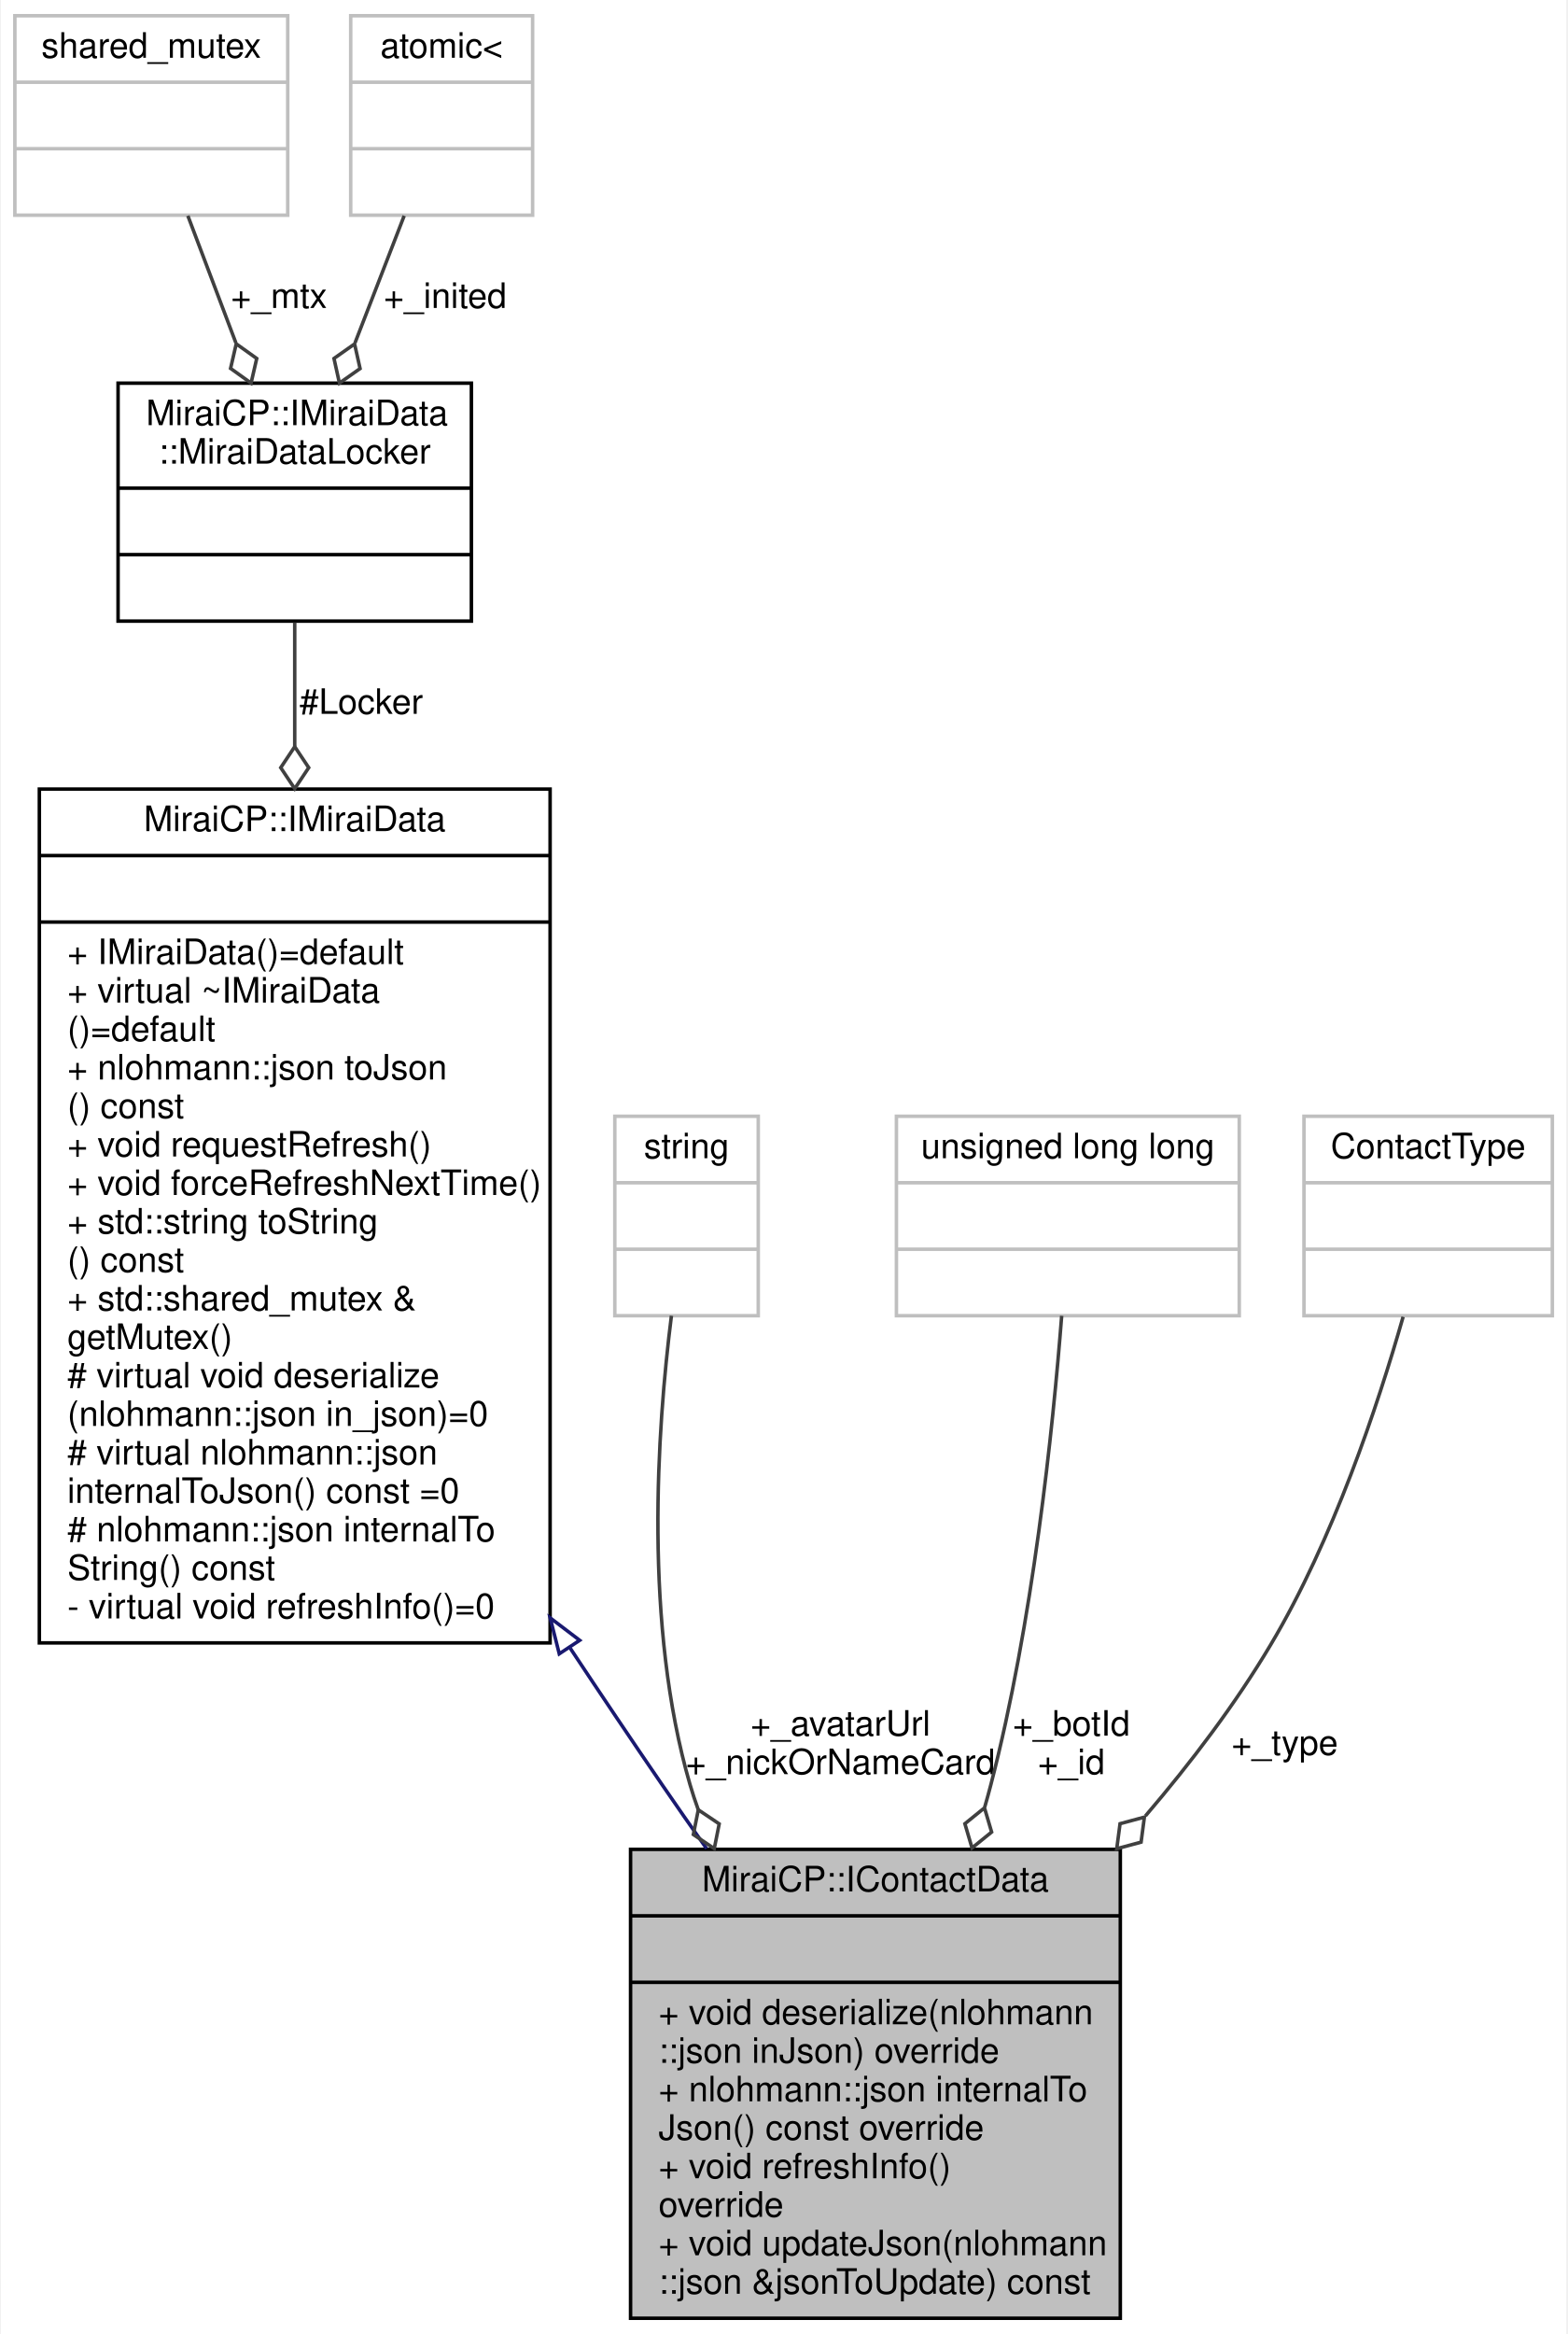
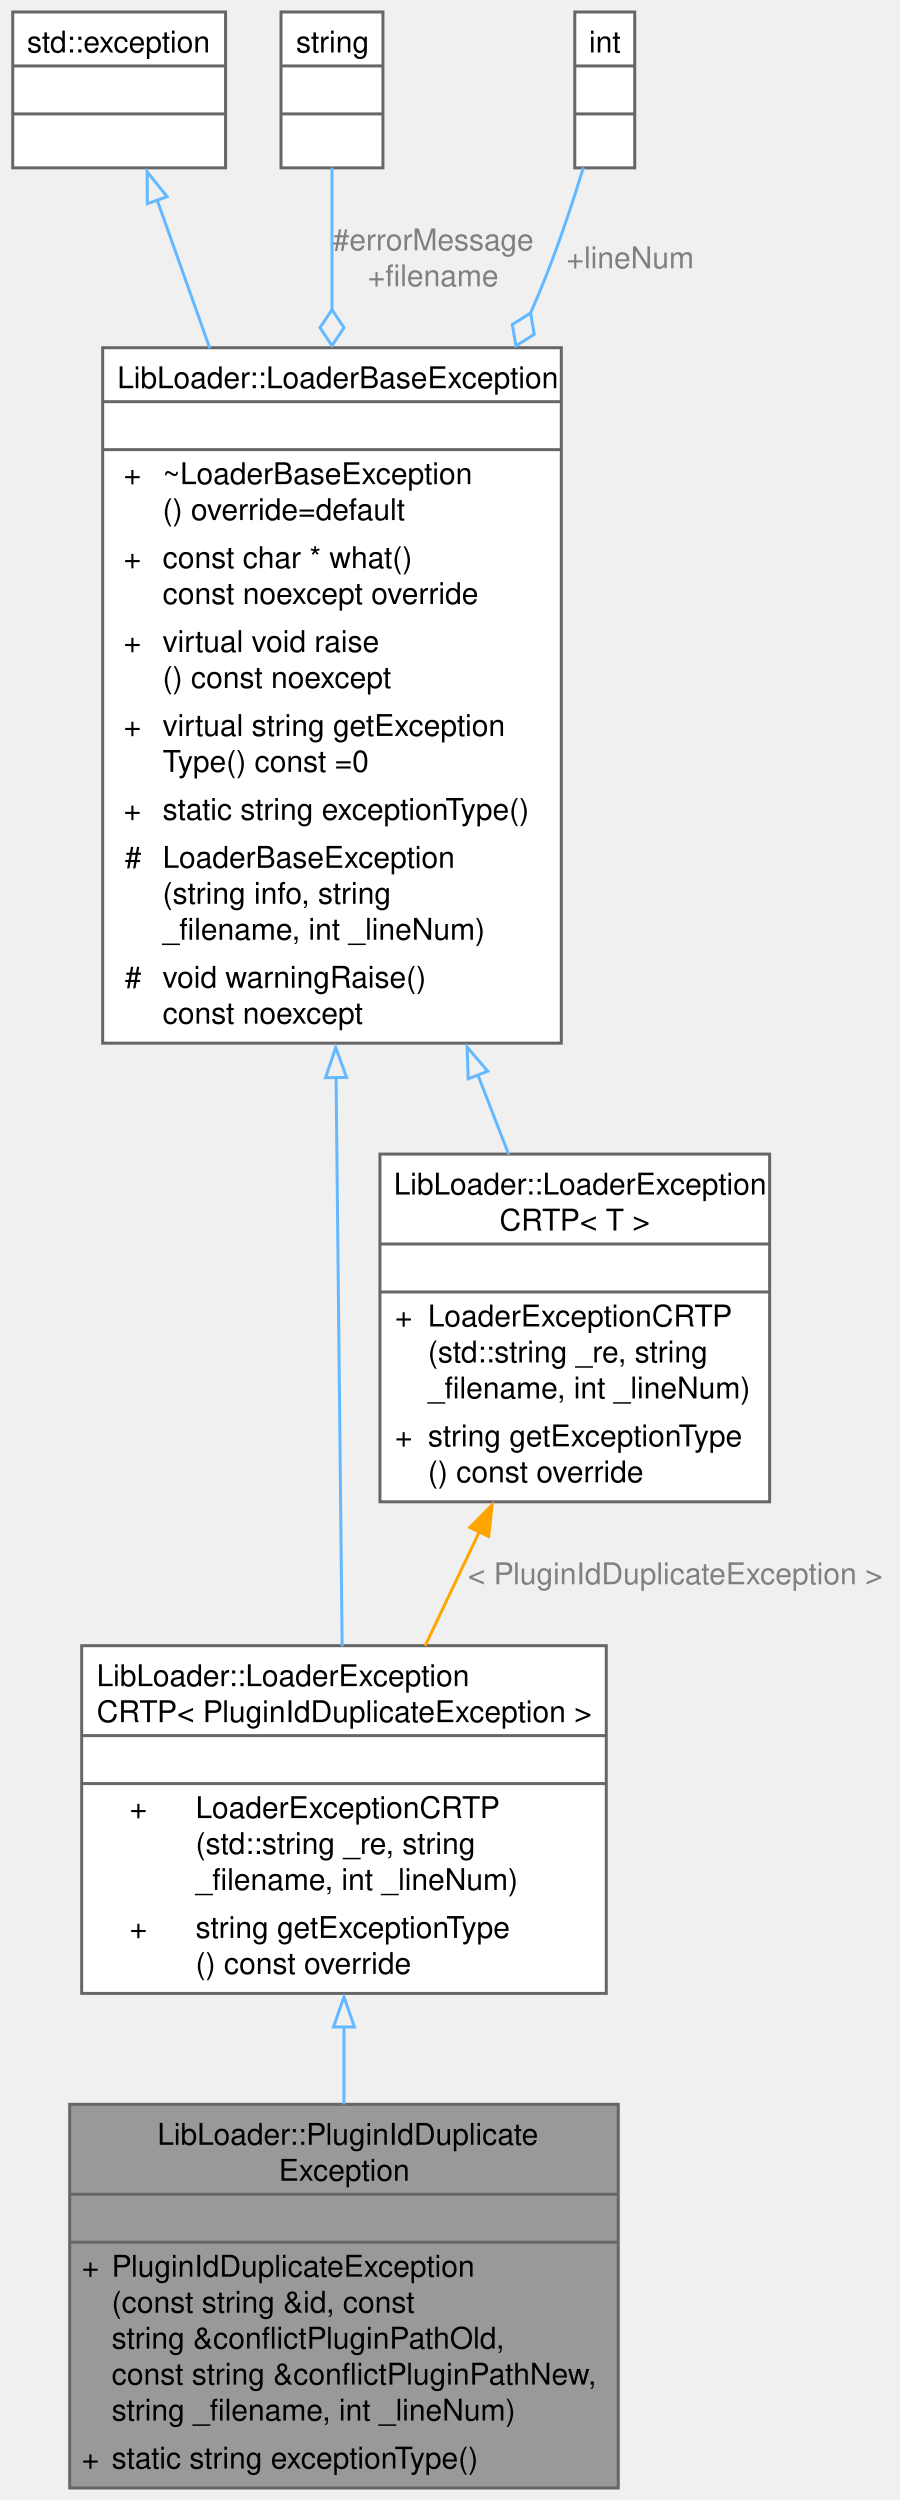
- <svg xmlns="http://www.w3.org/2000/svg" xmlns:xlink="http://www.w3.org/1999/xlink" width="448pt" height="667pt" viewBox="0.00 0.00 447.50 667.00">
-   <g id="graph0" class="graph" transform="scale(1 1) rotate(0) translate(4 663)">
-     <polygon fill="white" stroke="transparent" points="-4,4 -4,-663 443.5,-663 443.5,4 -4,4" />
-     <g id="node1" class="node">
-       <g id="a_node1">
-         <a xlink:title="Contact 内部储存数据抽象类">
-           <polygon fill="#bfbfbf" stroke="black" points="176,-0.5 176,-134.5 316,-134.5 316,-0.5 176,-0.5" />
-           <text text-anchor="middle" x="246" y="-122.5" font-family="Helvetica,sans-Serif" font-size="10.00">MiraiCP::IContactData</text>
-           <polyline fill="none" stroke="black" points="176,-115.5 316,-115.5 " />
-           <text text-anchor="middle" x="246" y="-103.5" font-family="Helvetica,sans-Serif" font-size="10.00"> </text>
-           <polyline fill="none" stroke="black" points="176,-96.5 316,-96.5 " />
-           <text text-anchor="start" x="184" y="-84.5" font-family="Helvetica,sans-Serif" font-size="10.00">+ void deserialize(nlohmann</text>
-           <text text-anchor="start" x="184" y="-73.5" font-family="Helvetica,sans-Serif" font-size="10.00">::json inJson) override</text>
-           <text text-anchor="start" x="184" y="-62.5" font-family="Helvetica,sans-Serif" font-size="10.00">+ nlohmann::json internalTo</text>
-           <text text-anchor="start" x="184" y="-51.5" font-family="Helvetica,sans-Serif" font-size="10.00">Json() const override</text>
-           <text text-anchor="start" x="184" y="-40.5" font-family="Helvetica,sans-Serif" font-size="10.00">+ void refreshInfo()</text>
-           <text text-anchor="start" x="184" y="-29.5" font-family="Helvetica,sans-Serif" font-size="10.00"> override</text>
-           <text text-anchor="start" x="184" y="-18.5" font-family="Helvetica,sans-Serif" font-size="10.00">+ void updateJson(nlohmann</text>
-           <text text-anchor="start" x="184" y="-7.5" font-family="Helvetica,sans-Serif" font-size="10.00">::json &amp;jsonToUpdate) const</text>
+ <svg xmlns="http://www.w3.org/2000/svg" xmlns:xlink="http://www.w3.org/1999/xlink" width="300pt" height="834pt" viewBox="0.00 0.00 299.50 834.00">
+   <g id="graph0" class="graph" transform="scale(1 1) rotate(0) translate(4 830)">
+     <g id="Node000001" class="node">
+       <g id="a_Node000001">
+         <a xlink:title=" ">
+           <polygon fill="#999999" stroke="none" points="202,-128 19,-128 19,0 202,0 202,-128" />
+           <text text-anchor="start" x="48.25" y="-114.5" font-family="Helvetica,sans-Serif" font-size="10.00">LibLoader::PluginIdDuplicate</text>
+           <text text-anchor="start" x="88.75" y="-102.5" font-family="Helvetica,sans-Serif" font-size="10.00">Exception</text>
+           <text text-anchor="start" x="109" y="-86.5" font-family="Helvetica,sans-Serif" font-size="10.00"> </text>
+           <text text-anchor="start" x="23" y="-70.5" font-family="Helvetica,sans-Serif" font-size="10.00">+</text>
+           <text text-anchor="start" x="33" y="-70.5" font-family="Helvetica,sans-Serif" font-size="10.00">PluginIdDuplicateException</text>
+           <text text-anchor="start" x="33" y="-58.5" font-family="Helvetica,sans-Serif" font-size="10.00">(const string &amp;id, const</text>
+           <text text-anchor="start" x="33" y="-46.5" font-family="Helvetica,sans-Serif" font-size="10.00"> string &amp;conflictPluginPathOld,</text>
+           <text text-anchor="start" x="33" y="-34.5" font-family="Helvetica,sans-Serif" font-size="10.00"> const string &amp;conflictPluginPathNew,</text>
+           <text text-anchor="start" x="33" y="-22.5" font-family="Helvetica,sans-Serif" font-size="10.00"> string _filename, int _lineNum)</text>
+           <text text-anchor="start" x="23" y="-6.5" font-family="Helvetica,sans-Serif" font-size="10.00">+</text>
+           <text text-anchor="start" x="33" y="-6.5" font-family="Helvetica,sans-Serif" font-size="10.00">static string exceptionType()</text>
+           <polygon fill="#666666" stroke="#666666" points="19,-98 19,-98 202,-98 202,-98 19,-98" />
+           <polygon fill="#666666" stroke="#666666" points="19,-82 19,-82 202,-82 202,-82 19,-82" />
+           <polygon fill="none" stroke="#666666" points="19,0 19,-128 202,-128 202,0 19,0" />
        </a>
      </g>
    </g>
-     <g id="node2" class="node">
-       <g id="a_node2">
-         <a xlink:href="a00872.html" target="_top" xlink:title="声明 Contact 类数据安全锁接口以及部分实现的抽象类">
-           <polygon fill="white" stroke="black" points="7,-193.5 7,-437.5 153,-437.5 153,-193.5 7,-193.5" />
-           <text text-anchor="middle" x="80" y="-425.5" font-family="Helvetica,sans-Serif" font-size="10.00">MiraiCP::IMiraiData</text>
-           <polyline fill="none" stroke="black" points="7,-418.5 153,-418.5 " />
-           <text text-anchor="middle" x="80" y="-406.5" font-family="Helvetica,sans-Serif" font-size="10.00"> </text>
-           <polyline fill="none" stroke="black" points="7,-399.5 153,-399.5 " />
-           <text text-anchor="start" x="15" y="-387.5" font-family="Helvetica,sans-Serif" font-size="10.00">+ IMiraiData()=default</text>
-           <text text-anchor="start" x="15" y="-376.5" font-family="Helvetica,sans-Serif" font-size="10.00">+ virtual ~IMiraiData</text>
-           <text text-anchor="start" x="15" y="-365.5" font-family="Helvetica,sans-Serif" font-size="10.00">()=default</text>
-           <text text-anchor="start" x="15" y="-354.5" font-family="Helvetica,sans-Serif" font-size="10.00">+ nlohmann::json toJson</text>
-           <text text-anchor="start" x="15" y="-343.5" font-family="Helvetica,sans-Serif" font-size="10.00">() const</text>
-           <text text-anchor="start" x="15" y="-332.5" font-family="Helvetica,sans-Serif" font-size="10.00">+ void requestRefresh()</text>
-           <text text-anchor="start" x="15" y="-321.5" font-family="Helvetica,sans-Serif" font-size="10.00">+ void forceRefreshNextTime()</text>
-           <text text-anchor="start" x="15" y="-310.5" font-family="Helvetica,sans-Serif" font-size="10.00">+ std::string toString</text>
-           <text text-anchor="start" x="15" y="-299.5" font-family="Helvetica,sans-Serif" font-size="10.00">() const</text>
-           <text text-anchor="start" x="15" y="-288.5" font-family="Helvetica,sans-Serif" font-size="10.00">+ std::shared_mutex &amp;</text>
-           <text text-anchor="start" x="15" y="-277.5" font-family="Helvetica,sans-Serif" font-size="10.00"> getMutex()</text>
-           <text text-anchor="start" x="15" y="-266.5" font-family="Helvetica,sans-Serif" font-size="10.00"># virtual void deserialize</text>
-           <text text-anchor="start" x="15" y="-255.5" font-family="Helvetica,sans-Serif" font-size="10.00">(nlohmann::json in_json)=0</text>
-           <text text-anchor="start" x="15" y="-244.5" font-family="Helvetica,sans-Serif" font-size="10.00"># virtual nlohmann::json</text>
-           <text text-anchor="start" x="15" y="-233.5" font-family="Helvetica,sans-Serif" font-size="10.00"> internalToJson() const =0</text>
-           <text text-anchor="start" x="15" y="-222.5" font-family="Helvetica,sans-Serif" font-size="10.00"># nlohmann::json internalTo</text>
-           <text text-anchor="start" x="15" y="-211.5" font-family="Helvetica,sans-Serif" font-size="10.00">String() const</text>
-           <text text-anchor="start" x="15" y="-200.5" font-family="Helvetica,sans-Serif" font-size="10.00">- virtual void refreshInfo()=0</text>
+     <g id="Node000002" class="node">
+       <g id="a_Node000002">
+         <a xlink:href="a00848.html" target="_top" xlink:title=" ">
+           <polygon fill="white" stroke="none" points="198,-281 23,-281 23,-165 198,-165 198,-281" />
+           <text text-anchor="start" x="28" y="-267.5" font-family="Helvetica,sans-Serif" font-size="10.00">LibLoader::LoaderException</text>
+           <text text-anchor="start" x="28" y="-255.5" font-family="Helvetica,sans-Serif" font-size="10.00">CRTP&lt; PluginIdDuplicateException &gt;</text>
+           <text text-anchor="start" x="109" y="-239.5" font-family="Helvetica,sans-Serif" font-size="10.00"> </text>
+           <text text-anchor="start" x="39" y="-223.5" font-family="Helvetica,sans-Serif" font-size="10.00">+</text>
+           <text text-anchor="start" x="61" y="-223.5" font-family="Helvetica,sans-Serif" font-size="10.00">LoaderExceptionCRTP</text>
+           <text text-anchor="start" x="61" y="-211.5" font-family="Helvetica,sans-Serif" font-size="10.00">(std::string _re, string</text>
+           <text text-anchor="start" x="61" y="-199.5" font-family="Helvetica,sans-Serif" font-size="10.00"> _filename, int _lineNum)</text>
+           <text text-anchor="start" x="39" y="-183.5" font-family="Helvetica,sans-Serif" font-size="10.00">+</text>
+           <text text-anchor="start" x="61" y="-183.5" font-family="Helvetica,sans-Serif" font-size="10.00">string getExceptionType</text>
+           <text text-anchor="start" x="61" y="-171.5" font-family="Helvetica,sans-Serif" font-size="10.00">() const override</text>
+           <polygon fill="#666666" stroke="#666666" points="23,-251 23,-251 198,-251 198,-251 23,-251" />
+           <polygon fill="#666666" stroke="#666666" points="23,-235 23,-235 198,-235 198,-235 23,-235" />
+           <polygon fill="none" stroke="#666666" points="23,-165 23,-281 198,-281 198,-165 23,-165" />
        </a>
      </g>
    </g>
-     <g id="edge1" class="edge">
-       <path fill="none" stroke="midnightblue" d="M158.76,-191.97C167.52,-178.76 176.39,-165.56 185,-153 189.09,-147.03 193.39,-140.86 197.74,-134.71" />
-       <polygon fill="none" stroke="midnightblue" points="155.62,-190.38 153.02,-200.65 161.46,-194.24 155.62,-190.38" />
-     </g>
-     <g id="node3" class="node">
-       <g id="a_node3">
-         <a xlink:href="a00876.html" target="_top" xlink:title="锁">
-           <polygon fill="white" stroke="black" points="29.5,-485.5 29.5,-553.5 130.5,-553.5 130.5,-485.5 29.5,-485.5" />
-           <text text-anchor="start" x="37.5" y="-541.5" font-family="Helvetica,sans-Serif" font-size="10.00">MiraiCP::IMiraiData</text>
-           <text text-anchor="middle" x="80" y="-530.5" font-family="Helvetica,sans-Serif" font-size="10.00">::MiraiDataLocker</text>
-           <polyline fill="none" stroke="black" points="29.5,-523.5 130.5,-523.5 " />
-           <text text-anchor="middle" x="80" y="-511.5" font-family="Helvetica,sans-Serif" font-size="10.00"> </text>
-           <polyline fill="none" stroke="black" points="29.5,-504.5 130.5,-504.5 " />
-           <text text-anchor="middle" x="80" y="-492.5" font-family="Helvetica,sans-Serif" font-size="10.00"> </text>
+     <g id="edge1_Node000001_Node000002" class="edge">
+       <g id="a_edge1_Node000001_Node000002">
+         <a xlink:title=" ">
+           <path fill="none" stroke="#63b8ff" d="M110.5,-154.07C110.5,-145.4 110.5,-136.56 110.5,-127.98" />
+           <polygon fill="none" stroke="#63b8ff" points="107,-153.81 110.5,-163.81 114,-153.81 107,-153.81" />
        </a>
      </g>
    </g>
-     <g id="edge2" class="edge">
-       <path fill="none" stroke="#404040" d="M80,-485.14C80,-474.76 80,-462.62 80,-449.69" />
-       <polygon fill="none" stroke="#404040" points="80,-449.62 76,-443.62 80,-437.62 84,-443.62 80,-449.62" />
-       <text text-anchor="middle" x="99" y="-459" font-family="Helvetica,sans-Serif" font-size="10.00"> #Locker</text>
-     </g>
-     <g id="node4" class="node">
-       <g id="a_node4">
-         <a xlink:title=" ">
-           <polygon fill="white" stroke="#bfbfbf" points="0,-601.5 0,-658.5 78,-658.5 78,-601.5 0,-601.5" />
-           <text text-anchor="middle" x="39" y="-646.5" font-family="Helvetica,sans-Serif" font-size="10.00">shared_mutex</text>
-           <polyline fill="none" stroke="#bfbfbf" points="0,-639.5 78,-639.5 " />
-           <text text-anchor="middle" x="39" y="-627.5" font-family="Helvetica,sans-Serif" font-size="10.00"> </text>
-           <polyline fill="none" stroke="#bfbfbf" points="0,-620.5 78,-620.5 " />
-           <text text-anchor="middle" x="39" y="-608.5" font-family="Helvetica,sans-Serif" font-size="10.00"> </text>
+     <g id="Node000003" class="node">
+       <g id="a_Node000003">
+         <a xlink:href="a00844.html" target="_top" xlink:title=" ">
+           <polygon fill="white" stroke="none" points="183,-714 30,-714 30,-482 183,-482 183,-714" />
+           <text text-anchor="start" x="34.88" y="-700.5" font-family="Helvetica,sans-Serif" font-size="10.00">LibLoader::LoaderBaseException</text>
+           <text text-anchor="start" x="105" y="-684.5" font-family="Helvetica,sans-Serif" font-size="10.00"> </text>
+           <text text-anchor="start" x="37" y="-668.5" font-family="Helvetica,sans-Serif" font-size="10.00">+</text>
+           <text text-anchor="start" x="50" y="-668.5" font-family="Helvetica,sans-Serif" font-size="10.00">~LoaderBaseException</text>
+           <text text-anchor="start" x="50" y="-656.5" font-family="Helvetica,sans-Serif" font-size="10.00">() override=default</text>
+           <text text-anchor="start" x="37" y="-640.5" font-family="Helvetica,sans-Serif" font-size="10.00">+</text>
+           <text text-anchor="start" x="50" y="-640.5" font-family="Helvetica,sans-Serif" font-size="10.00">const char * what()</text>
+           <text text-anchor="start" x="50" y="-628.5" font-family="Helvetica,sans-Serif" font-size="10.00"> const noexcept override</text>
+           <text text-anchor="start" x="37" y="-612.5" font-family="Helvetica,sans-Serif" font-size="10.00">+</text>
+           <text text-anchor="start" x="50" y="-612.5" font-family="Helvetica,sans-Serif" font-size="10.00">virtual void raise</text>
+           <text text-anchor="start" x="50" y="-600.5" font-family="Helvetica,sans-Serif" font-size="10.00">() const noexcept</text>
+           <text text-anchor="start" x="37" y="-584.5" font-family="Helvetica,sans-Serif" font-size="10.00">+</text>
+           <text text-anchor="start" x="50" y="-584.5" font-family="Helvetica,sans-Serif" font-size="10.00">virtual string getException</text>
+           <text text-anchor="start" x="50" y="-572.5" font-family="Helvetica,sans-Serif" font-size="10.00">Type() const =0</text>
+           <text text-anchor="start" x="37" y="-556.5" font-family="Helvetica,sans-Serif" font-size="10.00">+</text>
+           <text text-anchor="start" x="50" y="-556.5" font-family="Helvetica,sans-Serif" font-size="10.00">static string exceptionType()</text>
+           <text text-anchor="start" x="37.38" y="-540.5" font-family="Helvetica,sans-Serif" font-size="10.00">#</text>
+           <text text-anchor="start" x="50" y="-540.5" font-family="Helvetica,sans-Serif" font-size="10.00">LoaderBaseException</text>
+           <text text-anchor="start" x="50" y="-528.5" font-family="Helvetica,sans-Serif" font-size="10.00">(string info, string</text>
+           <text text-anchor="start" x="50" y="-516.5" font-family="Helvetica,sans-Serif" font-size="10.00"> _filename, int _lineNum)</text>
+           <text text-anchor="start" x="37.38" y="-500.5" font-family="Helvetica,sans-Serif" font-size="10.00">#</text>
+           <text text-anchor="start" x="50" y="-500.5" font-family="Helvetica,sans-Serif" font-size="10.00">void warningRaise()</text>
+           <text text-anchor="start" x="50" y="-488.5" font-family="Helvetica,sans-Serif" font-size="10.00"> const noexcept</text>
+           <polygon fill="#666666" stroke="#666666" points="30,-696 30,-696 183,-696 183,-696 30,-696" />
+           <polygon fill="#666666" stroke="#666666" points="30,-680 30,-680 183,-680 183,-680 30,-680" />
+           <polygon fill="none" stroke="#666666" points="30,-482 30,-714 183,-714 183,-482 30,-482" />
        </a>
      </g>
    </g>
-     <g id="edge3" class="edge">
-       <path fill="none" stroke="#404040" d="M49.45,-601.34C53.62,-590.3 58.53,-577.31 63.18,-565.01" />
-       <polygon fill="none" stroke="#404040" points="63.28,-564.74 61.66,-557.72 67.52,-553.52 69.14,-560.55 63.28,-564.74" />
-       <text text-anchor="middle" x="75.5" y="-575" font-family="Helvetica,sans-Serif" font-size="10.00"> +_mtx</text>
-     </g>
-     <g id="node5" class="node">
-       <g id="a_node5">
+     <g id="edge2_Node000002_Node000003" class="edge">
+       <g id="a_edge2_Node000002_Node000003">
        <a xlink:title=" ">
-           <polygon fill="white" stroke="#bfbfbf" points="96,-601.5 96,-658.5 148,-658.5 148,-601.5 96,-601.5" />
-           <text text-anchor="middle" x="122" y="-646.5" font-family="Helvetica,sans-Serif" font-size="10.00">atomic&lt;</text>
-           <polyline fill="none" stroke="#bfbfbf" points="96,-639.5 148,-639.5 " />
-           <text text-anchor="middle" x="122" y="-627.5" font-family="Helvetica,sans-Serif" font-size="10.00"> </text>
-           <polyline fill="none" stroke="#bfbfbf" points="96,-620.5 148,-620.5 " />
-           <text text-anchor="middle" x="122" y="-608.5" font-family="Helvetica,sans-Serif" font-size="10.00"> </text>
+           <path fill="none" stroke="#63b8ff" d="M107.86,-470.56C108.55,-406.15 109.35,-331.03 109.89,-280.79" />
+           <polygon fill="none" stroke="#63b8ff" points="104.36,-470.49 107.75,-480.53 111.36,-470.57 104.36,-470.49" />
        </a>
      </g>
    </g>
-     <g id="edge4" class="edge">
-       <path fill="none" stroke="#404040" d="M111.29,-601.34C107.02,-590.3 101.99,-577.31 97.23,-565.01" />
-       <polygon fill="none" stroke="#404040" points="97.11,-564.71 91.22,-560.56 92.78,-553.52 98.68,-557.67 97.11,-564.71" />
-       <text text-anchor="middle" x="123" y="-575" font-family="Helvetica,sans-Serif" font-size="10.00"> +_inited</text>
-     </g>
-     <g id="node6" class="node">
-       <g id="a_node6">
-         <a xlink:title=" ">
-           <polygon fill="white" stroke="#bfbfbf" points="171.5,-287 171.5,-344 212.5,-344 212.5,-287 171.5,-287" />
-           <text text-anchor="middle" x="192" y="-332" font-family="Helvetica,sans-Serif" font-size="10.00">string</text>
-           <polyline fill="none" stroke="#bfbfbf" points="171.5,-325 212.5,-325 " />
-           <text text-anchor="middle" x="192" y="-313" font-family="Helvetica,sans-Serif" font-size="10.00"> </text>
-           <polyline fill="none" stroke="#bfbfbf" points="171.5,-306 212.5,-306 " />
-           <text text-anchor="middle" x="192" y="-294" font-family="Helvetica,sans-Serif" font-size="10.00"> </text>
+     <g id="Node000007" class="node">
+       <g id="a_Node000007">
+         <a xlink:href="a00848.html" target="_top" xlink:title="总异常CRTP抽象类，不要直接抛出该类，不知道抛出什么的时候请抛出 LoaderException。 该类是用于继承的基类，需要新的异常类型时，继承该类并以子类作为模板参数。 子类需要实现的方法：">
+           <polygon fill="white" stroke="none" points="252.5,-445 122.5,-445 122.5,-329 252.5,-329 252.5,-445" />
+           <text text-anchor="start" x="127.12" y="-431.5" font-family="Helvetica,sans-Serif" font-size="10.00">LibLoader::LoaderException</text>
+           <text text-anchor="start" x="162.38" y="-419.5" font-family="Helvetica,sans-Serif" font-size="10.00">CRTP&lt; T &gt;</text>
+           <text text-anchor="start" x="186" y="-403.5" font-family="Helvetica,sans-Serif" font-size="10.00"> </text>
+           <text text-anchor="start" x="127.5" y="-387.5" font-family="Helvetica,sans-Serif" font-size="10.00">+</text>
+           <text text-anchor="start" x="138.5" y="-387.5" font-family="Helvetica,sans-Serif" font-size="10.00">LoaderExceptionCRTP</text>
+           <text text-anchor="start" x="138.5" y="-375.5" font-family="Helvetica,sans-Serif" font-size="10.00">(std::string _re, string</text>
+           <text text-anchor="start" x="138.5" y="-363.5" font-family="Helvetica,sans-Serif" font-size="10.00"> _filename, int _lineNum)</text>
+           <text text-anchor="start" x="127.5" y="-347.5" font-family="Helvetica,sans-Serif" font-size="10.00">+</text>
+           <text text-anchor="start" x="138.5" y="-347.5" font-family="Helvetica,sans-Serif" font-size="10.00">string getExceptionType</text>
+           <text text-anchor="start" x="138.5" y="-335.5" font-family="Helvetica,sans-Serif" font-size="10.00">() const override</text>
+           <polygon fill="#666666" stroke="#666666" points="122.5,-415 122.5,-415 252.5,-415 252.5,-415 122.5,-415" />
+           <polygon fill="#666666" stroke="#666666" points="122.5,-399 122.5,-399 252.5,-399 252.5,-399 122.5,-399" />
+           <polygon fill="none" stroke="#666666" points="122.5,-329 122.5,-445 252.5,-445 252.5,-329 122.5,-329" />
        </a>
      </g>
    </g>
-     <g id="edge5" class="edge">
-       <path fill="none" stroke="#404040" d="M187.68,-286.99C183.56,-254.31 179.76,-198.5 193,-153 193.7,-150.6 194.49,-148.2 195.36,-145.8" />
-       <polygon fill="none" stroke="#404040" points="195.36,-145.8 193.95,-138.73 199.93,-134.71 201.34,-141.78 195.36,-145.8" />
-       <text text-anchor="middle" x="236" y="-167" font-family="Helvetica,sans-Serif" font-size="10.00"> +_avatarUrl</text>
-       <text text-anchor="middle" x="236" y="-156" font-family="Helvetica,sans-Serif" font-size="10.00">+_nickOrNameCard</text>
-     </g>
-     <g id="node7" class="node">
-       <g id="a_node7">
+     <g id="edge7_Node000007_Node000003" class="edge">
+       <g id="a_edge7_Node000007_Node000003">
        <a xlink:title=" ">
-           <polygon fill="white" stroke="#bfbfbf" points="252,-287 252,-344 350,-344 350,-287 252,-287" />
-           <text text-anchor="middle" x="301" y="-332" font-family="Helvetica,sans-Serif" font-size="10.00">unsigned long long</text>
-           <polyline fill="none" stroke="#bfbfbf" points="252,-325 350,-325 " />
-           <text text-anchor="middle" x="301" y="-313" font-family="Helvetica,sans-Serif" font-size="10.00"> </text>
-           <polyline fill="none" stroke="#bfbfbf" points="252,-306 350,-306 " />
-           <text text-anchor="middle" x="301" y="-294" font-family="Helvetica,sans-Serif" font-size="10.00"> </text>
+           <path fill="none" stroke="#63b8ff" d="M155.1,-471.59C158.69,-462.34 162.18,-453.33 165.47,-444.84" />
+           <polygon fill="none" stroke="#63b8ff" points="151.93,-470.11 151.58,-480.69 158.45,-472.64 151.93,-470.11" />
        </a>
      </g>
    </g>
-     <g id="edge6" class="edge">
-       <path fill="none" stroke="#404040" d="M299.24,-286.97C296.72,-254.52 290.97,-199.15 279,-153 278.45,-150.86 277.85,-148.71 277.23,-146.54" />
-       <polygon fill="none" stroke="#404040" points="277.17,-146.36 271.57,-141.82 273.61,-134.9 279.21,-139.44 277.17,-146.36" />
-       <text text-anchor="middle" x="302" y="-167" font-family="Helvetica,sans-Serif" font-size="10.00"> +_botId</text>
-       <text text-anchor="middle" x="302" y="-156" font-family="Helvetica,sans-Serif" font-size="10.00">+_id</text>
-     </g>
-     <g id="node8" class="node">
-       <g id="a_node8">
+     <g id="Node000004" class="node">
+       <g id="a_Node000004">
        <a xlink:title=" ">
-           <polygon fill="white" stroke="#bfbfbf" points="368.5,-287 368.5,-344 439.5,-344 439.5,-287 368.5,-287" />
-           <text text-anchor="middle" x="404" y="-332" font-family="Helvetica,sans-Serif" font-size="10.00">ContactType</text>
-           <polyline fill="none" stroke="#bfbfbf" points="368.5,-325 439.5,-325 " />
-           <text text-anchor="middle" x="404" y="-313" font-family="Helvetica,sans-Serif" font-size="10.00"> </text>
-           <polyline fill="none" stroke="#bfbfbf" points="368.5,-306 439.5,-306 " />
-           <text text-anchor="middle" x="404" y="-294" font-family="Helvetica,sans-Serif" font-size="10.00"> </text>
+           <polygon fill="white" stroke="none" points="71,-826 0,-826 0,-774 71,-774 71,-826" />
+           <text text-anchor="start" x="4.75" y="-812.5" font-family="Helvetica,sans-Serif" font-size="10.00">std::exception</text>
+           <text text-anchor="start" x="34" y="-796.5" font-family="Helvetica,sans-Serif" font-size="10.00"> </text>
+           <text text-anchor="start" x="34" y="-780.5" font-family="Helvetica,sans-Serif" font-size="10.00"> </text>
+           <polygon fill="#666666" stroke="#666666" points="0,-808 0,-808 71,-808 71,-808 0,-808" />
+           <polygon fill="#666666" stroke="#666666" points="0,-792 0,-792 71,-792 71,-792 0,-792" />
+           <polygon fill="none" stroke="#666666" points="0,-774 0,-826 71,-826 71,-774 0,-774" />
        </a>
      </g>
    </g>
-     <g id="edge7" class="edge">
-       <path fill="none" stroke="#404040" d="M396.84,-286.68C389.56,-261.18 376.83,-222.96 359,-193 348.93,-176.07 336.31,-159.41 323.19,-144.06" />
-       <polygon fill="none" stroke="#404040" points="322.88,-143.71 315.92,-141.83 314.98,-134.68 321.94,-136.56 322.88,-143.71" />
-       <text text-anchor="middle" x="363" y="-161.5" font-family="Helvetica,sans-Serif" font-size="10.00"> +_type</text>
+     <g id="edge3_Node000003_Node000004" class="edge">
+       <g id="a_edge3_Node000003_Node000004">
+         <a xlink:title=" ">
+           <path fill="none" stroke="#63b8ff" d="M48.16,-763.33C53.23,-749.06 59.37,-731.75 65.75,-713.79" />
+           <polygon fill="none" stroke="#63b8ff" points="44.9,-762.05 44.85,-772.65 51.5,-764.4 44.9,-762.05" />
+         </a>
+       </g>
+     </g>
+     <g id="Node000005" class="node">
+       <g id="a_Node000005">
+         <a xlink:title=" ">
+           <polygon fill="white" stroke="none" points="123.5,-826 89.5,-826 89.5,-774 123.5,-774 123.5,-826" />
+           <text text-anchor="start" x="94.5" y="-812.5" font-family="Helvetica,sans-Serif" font-size="10.00">string</text>
+           <text text-anchor="start" x="105" y="-796.5" font-family="Helvetica,sans-Serif" font-size="10.00"> </text>
+           <text text-anchor="start" x="105" y="-780.5" font-family="Helvetica,sans-Serif" font-size="10.00"> </text>
+           <polygon fill="#666666" stroke="#666666" points="89.5,-808 89.5,-808 123.5,-808 123.5,-808 89.5,-808" />
+           <polygon fill="#666666" stroke="#666666" points="89.5,-792 89.5,-792 123.5,-792 123.5,-792 89.5,-792" />
+           <polygon fill="none" stroke="#666666" points="89.5,-774 89.5,-826 123.5,-826 123.5,-774 89.5,-774" />
+         </a>
+       </g>
+     </g>
+     <g id="edge4_Node000003_Node000005" class="edge">
+       <g id="a_edge4_Node000003_Node000005">
+         <a xlink:title=" ">
+           <path fill="none" stroke="#63b8ff" d="M106.5,-774.07C106.5,-761.29 106.5,-744.65 106.5,-726.71" />
+           <polygon fill="none" stroke="#63b8ff" points="106.5,-726.69 102.5,-720.69 106.5,-714.69 110.5,-720.69 106.5,-726.69" />
+         </a>
+       </g>
+       <text text-anchor="middle" x="140.25" y="-746.5" font-family="Helvetica,sans-Serif" font-size="10.00" fill="grey"> #errorMessage</text>
+       <text text-anchor="middle" x="140.25" y="-734.5" font-family="Helvetica,sans-Serif" font-size="10.00" fill="grey">+filename</text>
+     </g>
+     <g id="Node000006" class="node">
+       <g id="a_Node000006">
+         <a xlink:title=" ">
+           <polygon fill="white" stroke="none" points="207.5,-826 187.5,-826 187.5,-774 207.5,-774 207.5,-826" />
+           <text text-anchor="start" x="192.25" y="-812.5" font-family="Helvetica,sans-Serif" font-size="10.00">int</text>
+           <text text-anchor="start" x="196" y="-796.5" font-family="Helvetica,sans-Serif" font-size="10.00"> </text>
+           <text text-anchor="start" x="196" y="-780.5" font-family="Helvetica,sans-Serif" font-size="10.00"> </text>
+           <polygon fill="#666666" stroke="#666666" points="187.5,-808 187.5,-808 207.5,-808 207.5,-808 187.5,-808" />
+           <polygon fill="#666666" stroke="#666666" points="187.5,-792 187.5,-792 207.5,-792 207.5,-792 187.5,-792" />
+           <polygon fill="none" stroke="#666666" points="187.5,-774 187.5,-826 207.5,-826 207.5,-774 187.5,-774" />
+         </a>
+       </g>
+     </g>
+     <g id="edge5_Node000003_Node000006" class="edge">
+       <g id="a_edge5_Node000003_Node000006">
+         <a xlink:title=" ">
+           <path fill="none" stroke="#63b8ff" d="M190.39,-774.15C186.47,-761.37 181.24,-745.66 175.5,-732 174.59,-729.85 173.67,-727.68 172.72,-725.5" />
+           <polygon fill="none" stroke="#63b8ff" points="172.76,-725.58 166.66,-721.73 167.87,-714.62 173.96,-718.47 172.76,-725.58" />
+         </a>
+       </g>
+       <text text-anchor="middle" x="206" y="-740.5" font-family="Helvetica,sans-Serif" font-size="10.00" fill="grey"> +lineNum</text>
+     </g>
+     <g id="edge6_Node000002_Node000007" class="edge">
+       <g id="a_edge6_Node000002_Node000007">
+         <a xlink:title=" ">
+           <path fill="none" stroke="orange" d="M155.78,-319.25C149.72,-306.52 143.44,-293.3 137.55,-280.9" />
+           <polygon fill="orange" stroke="orange" points="152.47,-320.44 159.92,-327.97 158.79,-317.44 152.47,-320.44" />
+         </a>
+       </g>
+       <text text-anchor="middle" x="221" y="-301.5" font-family="Helvetica,sans-Serif" font-size="10.00" fill="grey"> &lt; PluginIdDuplicateException &gt;</text>
    </g>
  </g>
</svg>
